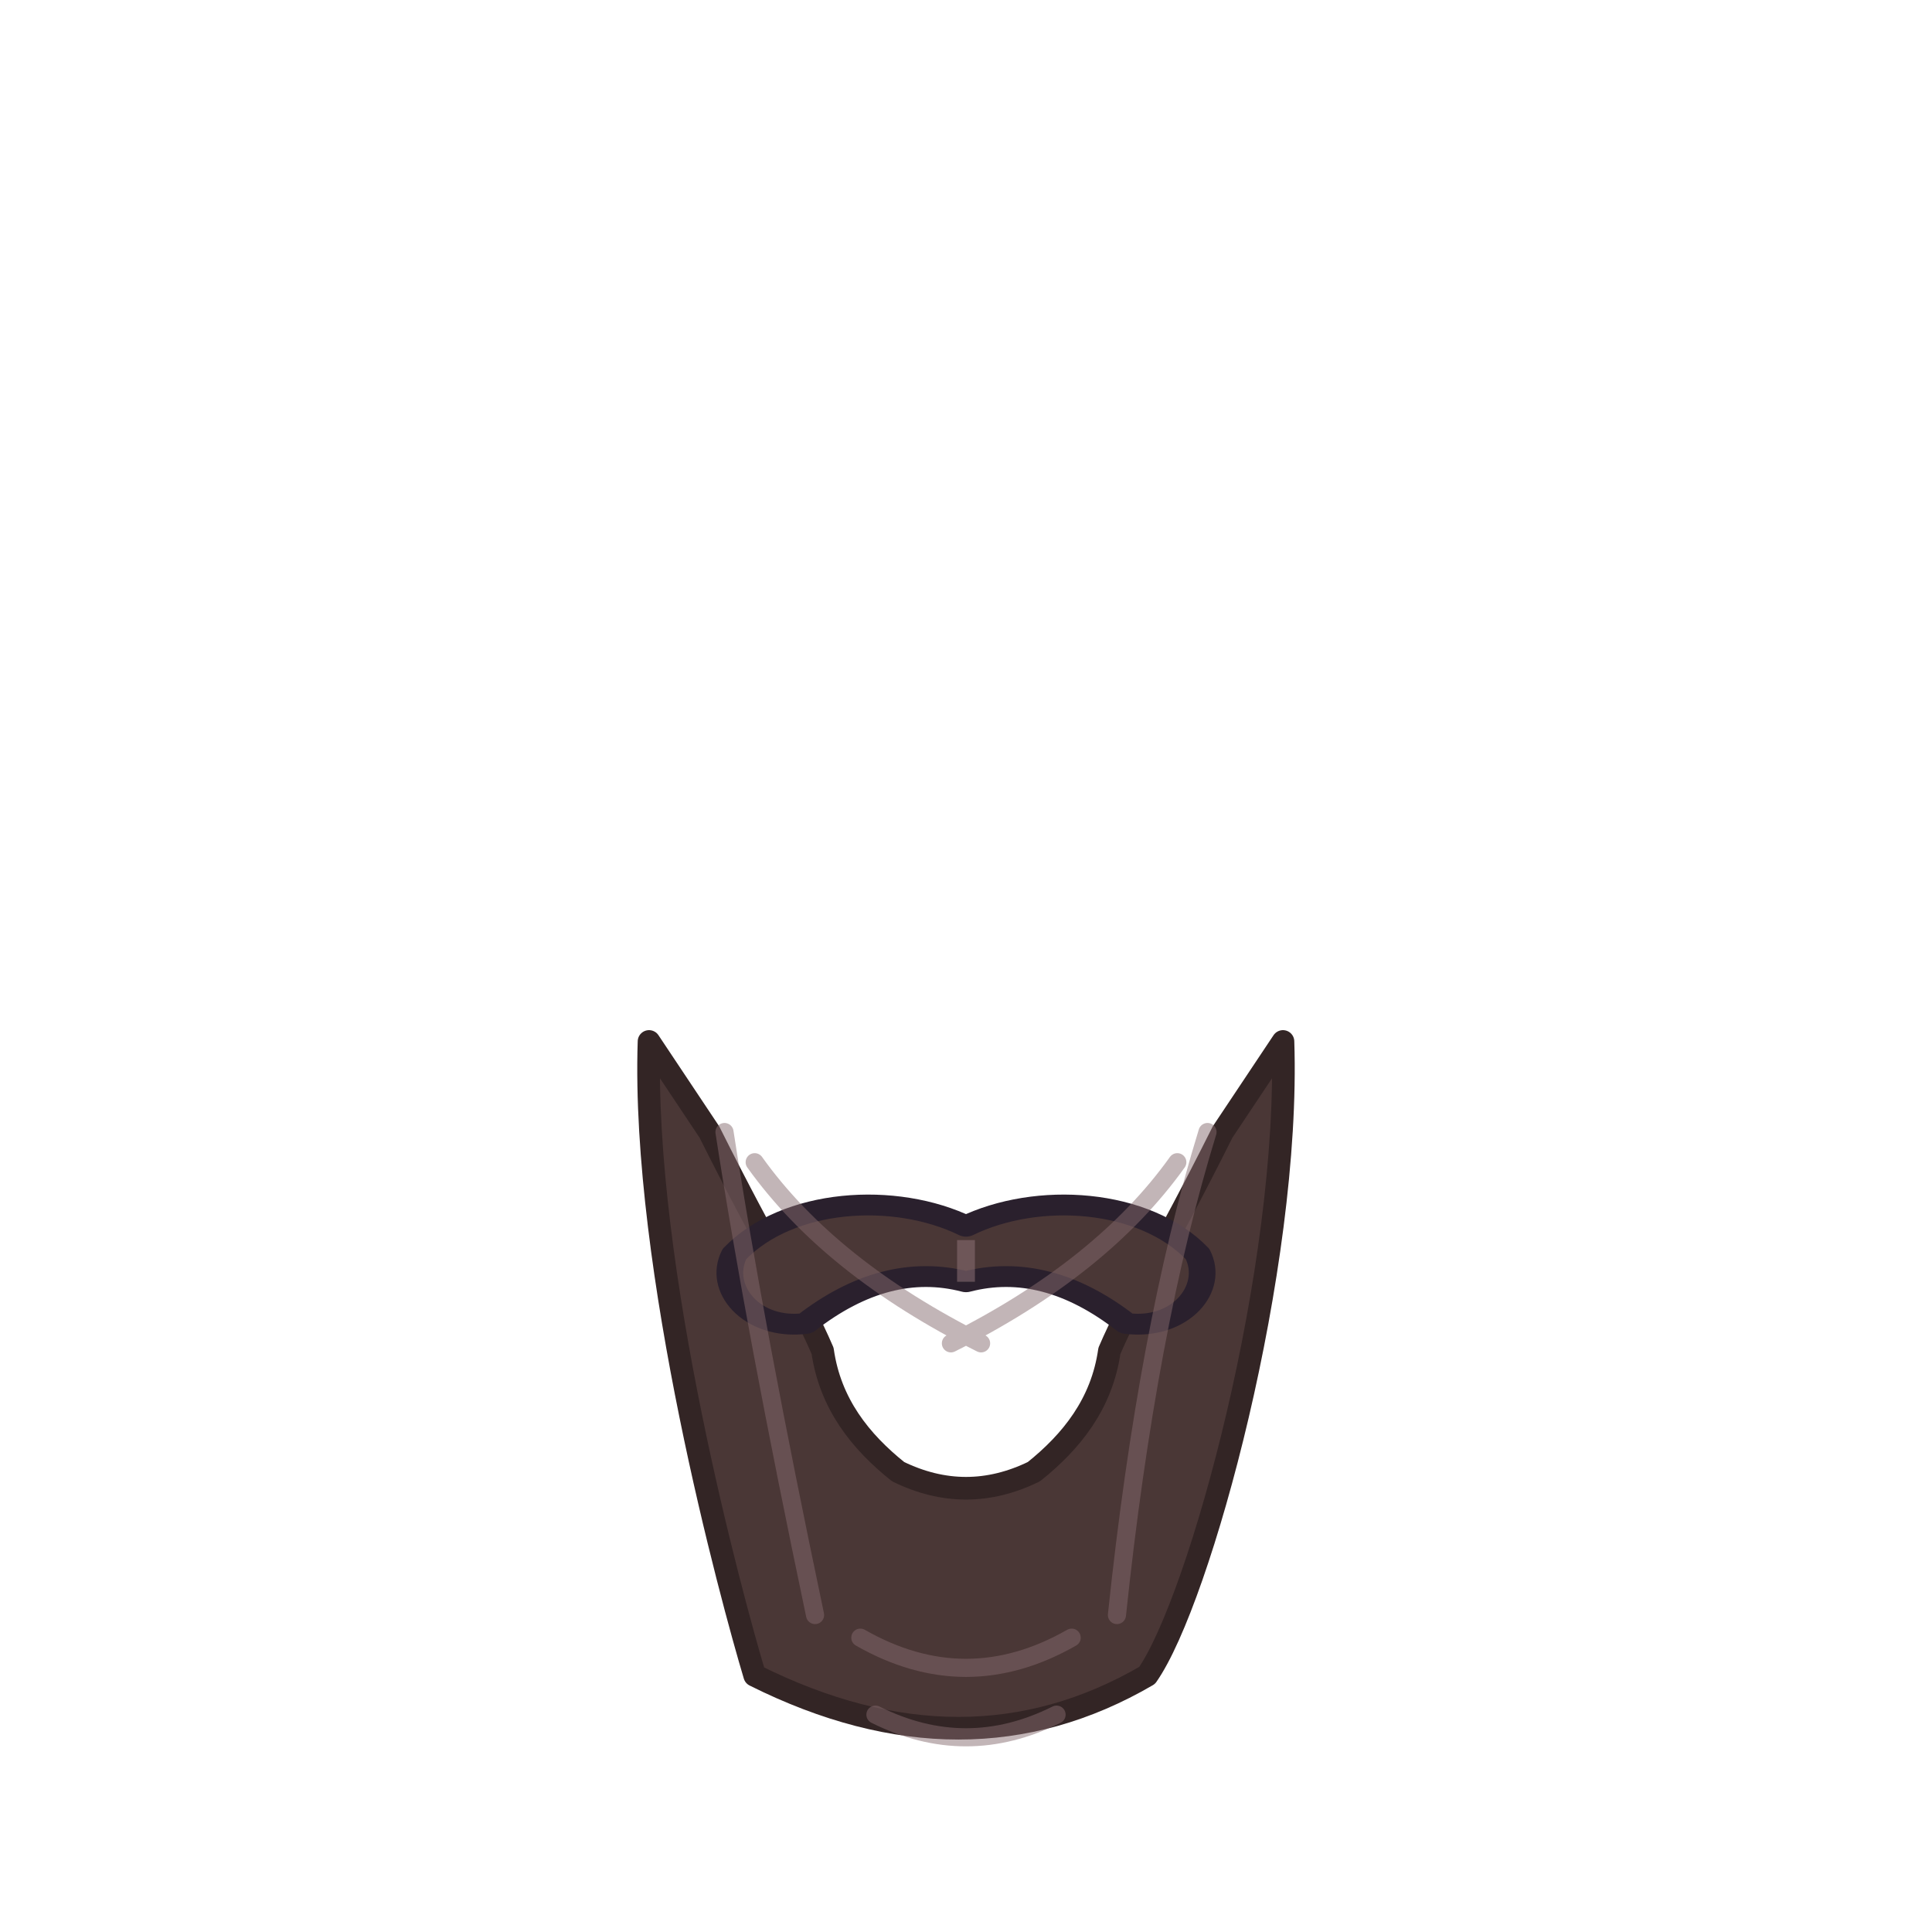
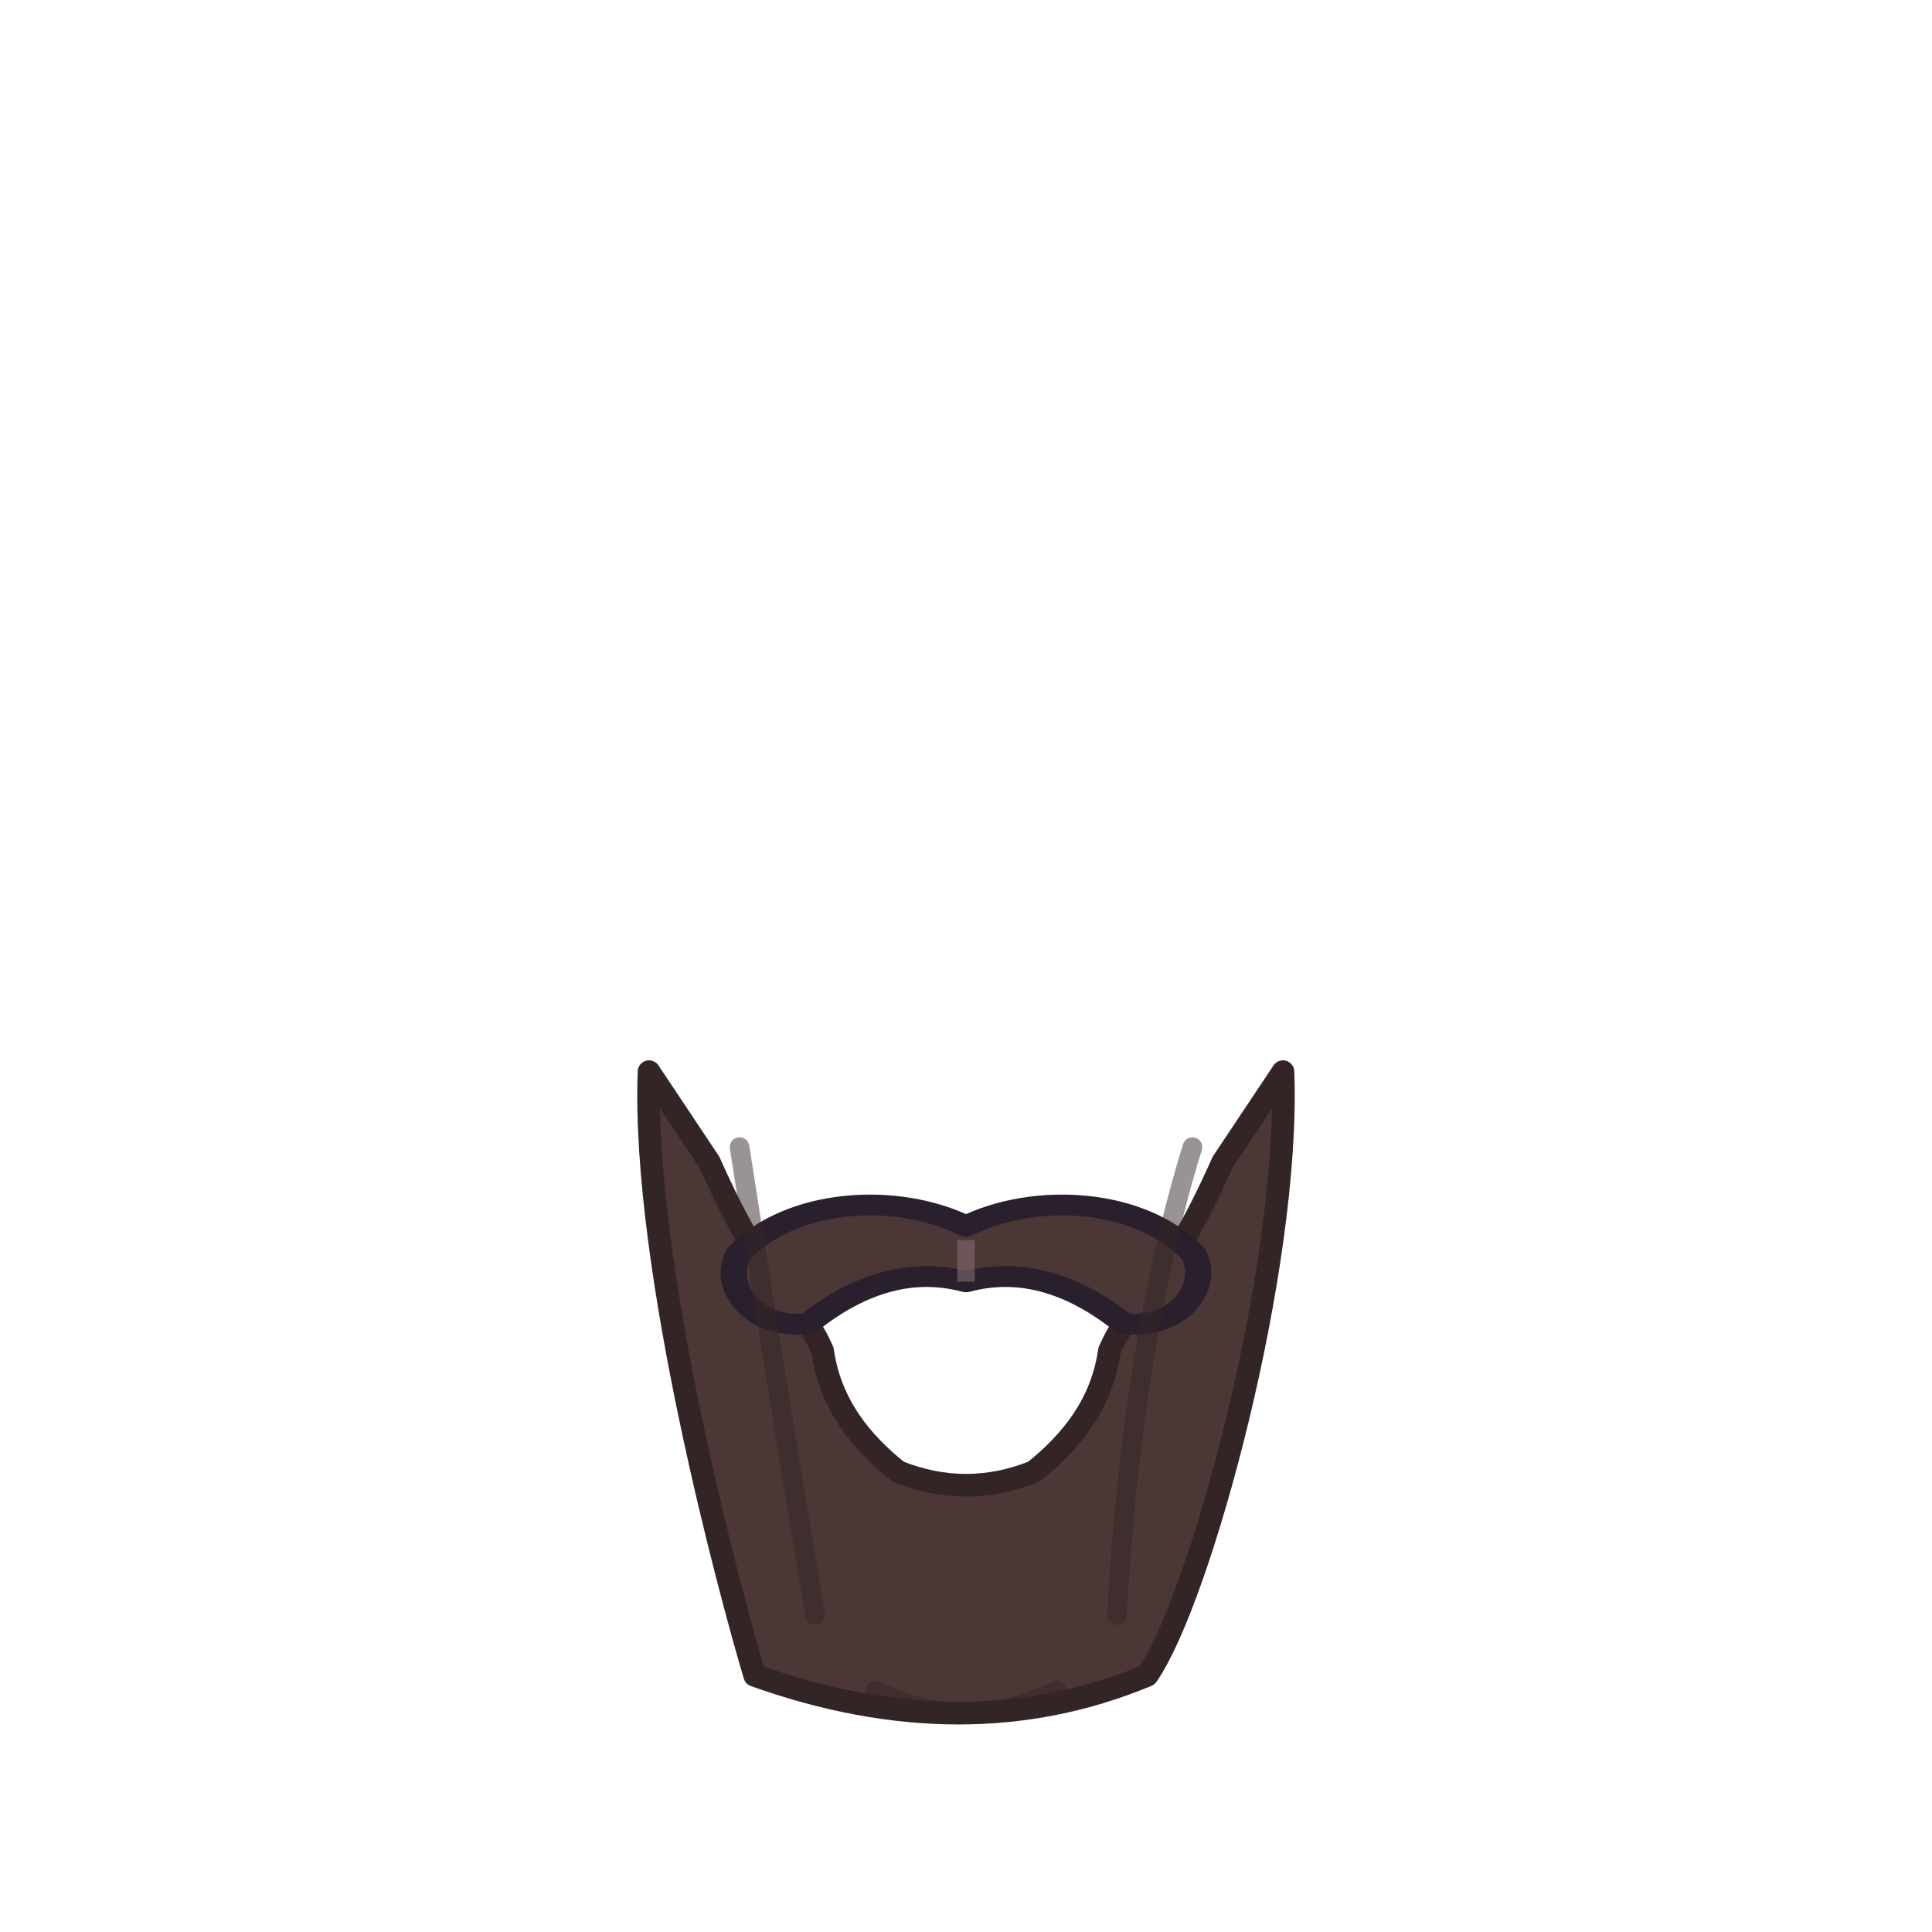
<svg xmlns="http://www.w3.org/2000/svg" viewBox="0 0 256 256" width="256" height="256" fill="none">
  <g opacity="0.97">
-     <path d="M86 138     C85 168 97 212 100 222     Q128 236 152 222     C159 212 171 168 170 138     L162 150     C154 166 150 172 147 179     C146 186 142 191 137 195     Q128 199.4 119 195     C114 191 110 186 109 179     C106 172 102 166 94 150Z" fill="#453130" stroke="#2d1f1f" stroke-width="3" stroke-linejoin="round" />
-     <g transform="translate(128 168) scale(1.18 0.92) translate(-128 -168)">
+     <path d="M86 142     C85 168 97 212 100 222     Q128 232 152 222     C159 212 171 168 170 142     L162 154     C154 172 150 172 147 179     C146 186 142 191 137 195     Q128 198.6 119 195     C114 191 110 186 109 179     C106 172 102 172 94 154Z" fill="#453130" stroke="#2d1f1f" stroke-width="3" stroke-linejoin="round" />
+     <g transform="translate(128 168) scale(1.16 0.92) translate(-128 -168)">
      <path d="M128 162 C120 157 108 158 102 166 C100 171 104 177 110 176 C116 170 122 168 128 170 C134 168 140 170 146 176 C152 177 156 171 154 166 C148 158 136 157 128 162Z" fill="#453130" stroke="#241a27" stroke-width="3" stroke-linejoin="round" />
      <path d="M128 164 V170" stroke="#82666a" stroke-width="2" opacity=".6" />
    </g>
-     <path d="M100 154 Q110 168 130 178 M156 154 Q146 168 126 178 M96 150 Q100 176 108 214 M160 150 Q152 176 148 214 M114 217 Q128 225 142 217" stroke="#82666a" stroke-width="2.4" fill="none" opacity=".5" stroke-linecap="round" />
-     <path d="M116 227.2 Q128 233.2 140 227.2" stroke="#82666a" stroke-width="2.4" fill="none" opacity=".5" stroke-linecap="round" />
+     <path d="M98 152 Q102 178 108 214 M158 152 Q150 178 148 214 M116 224 Q128 230 140 224" stroke="#2d1f1f" stroke-width="2.6" fill="none" opacity=".5" stroke-linecap="round" />
  </g>
</svg>
